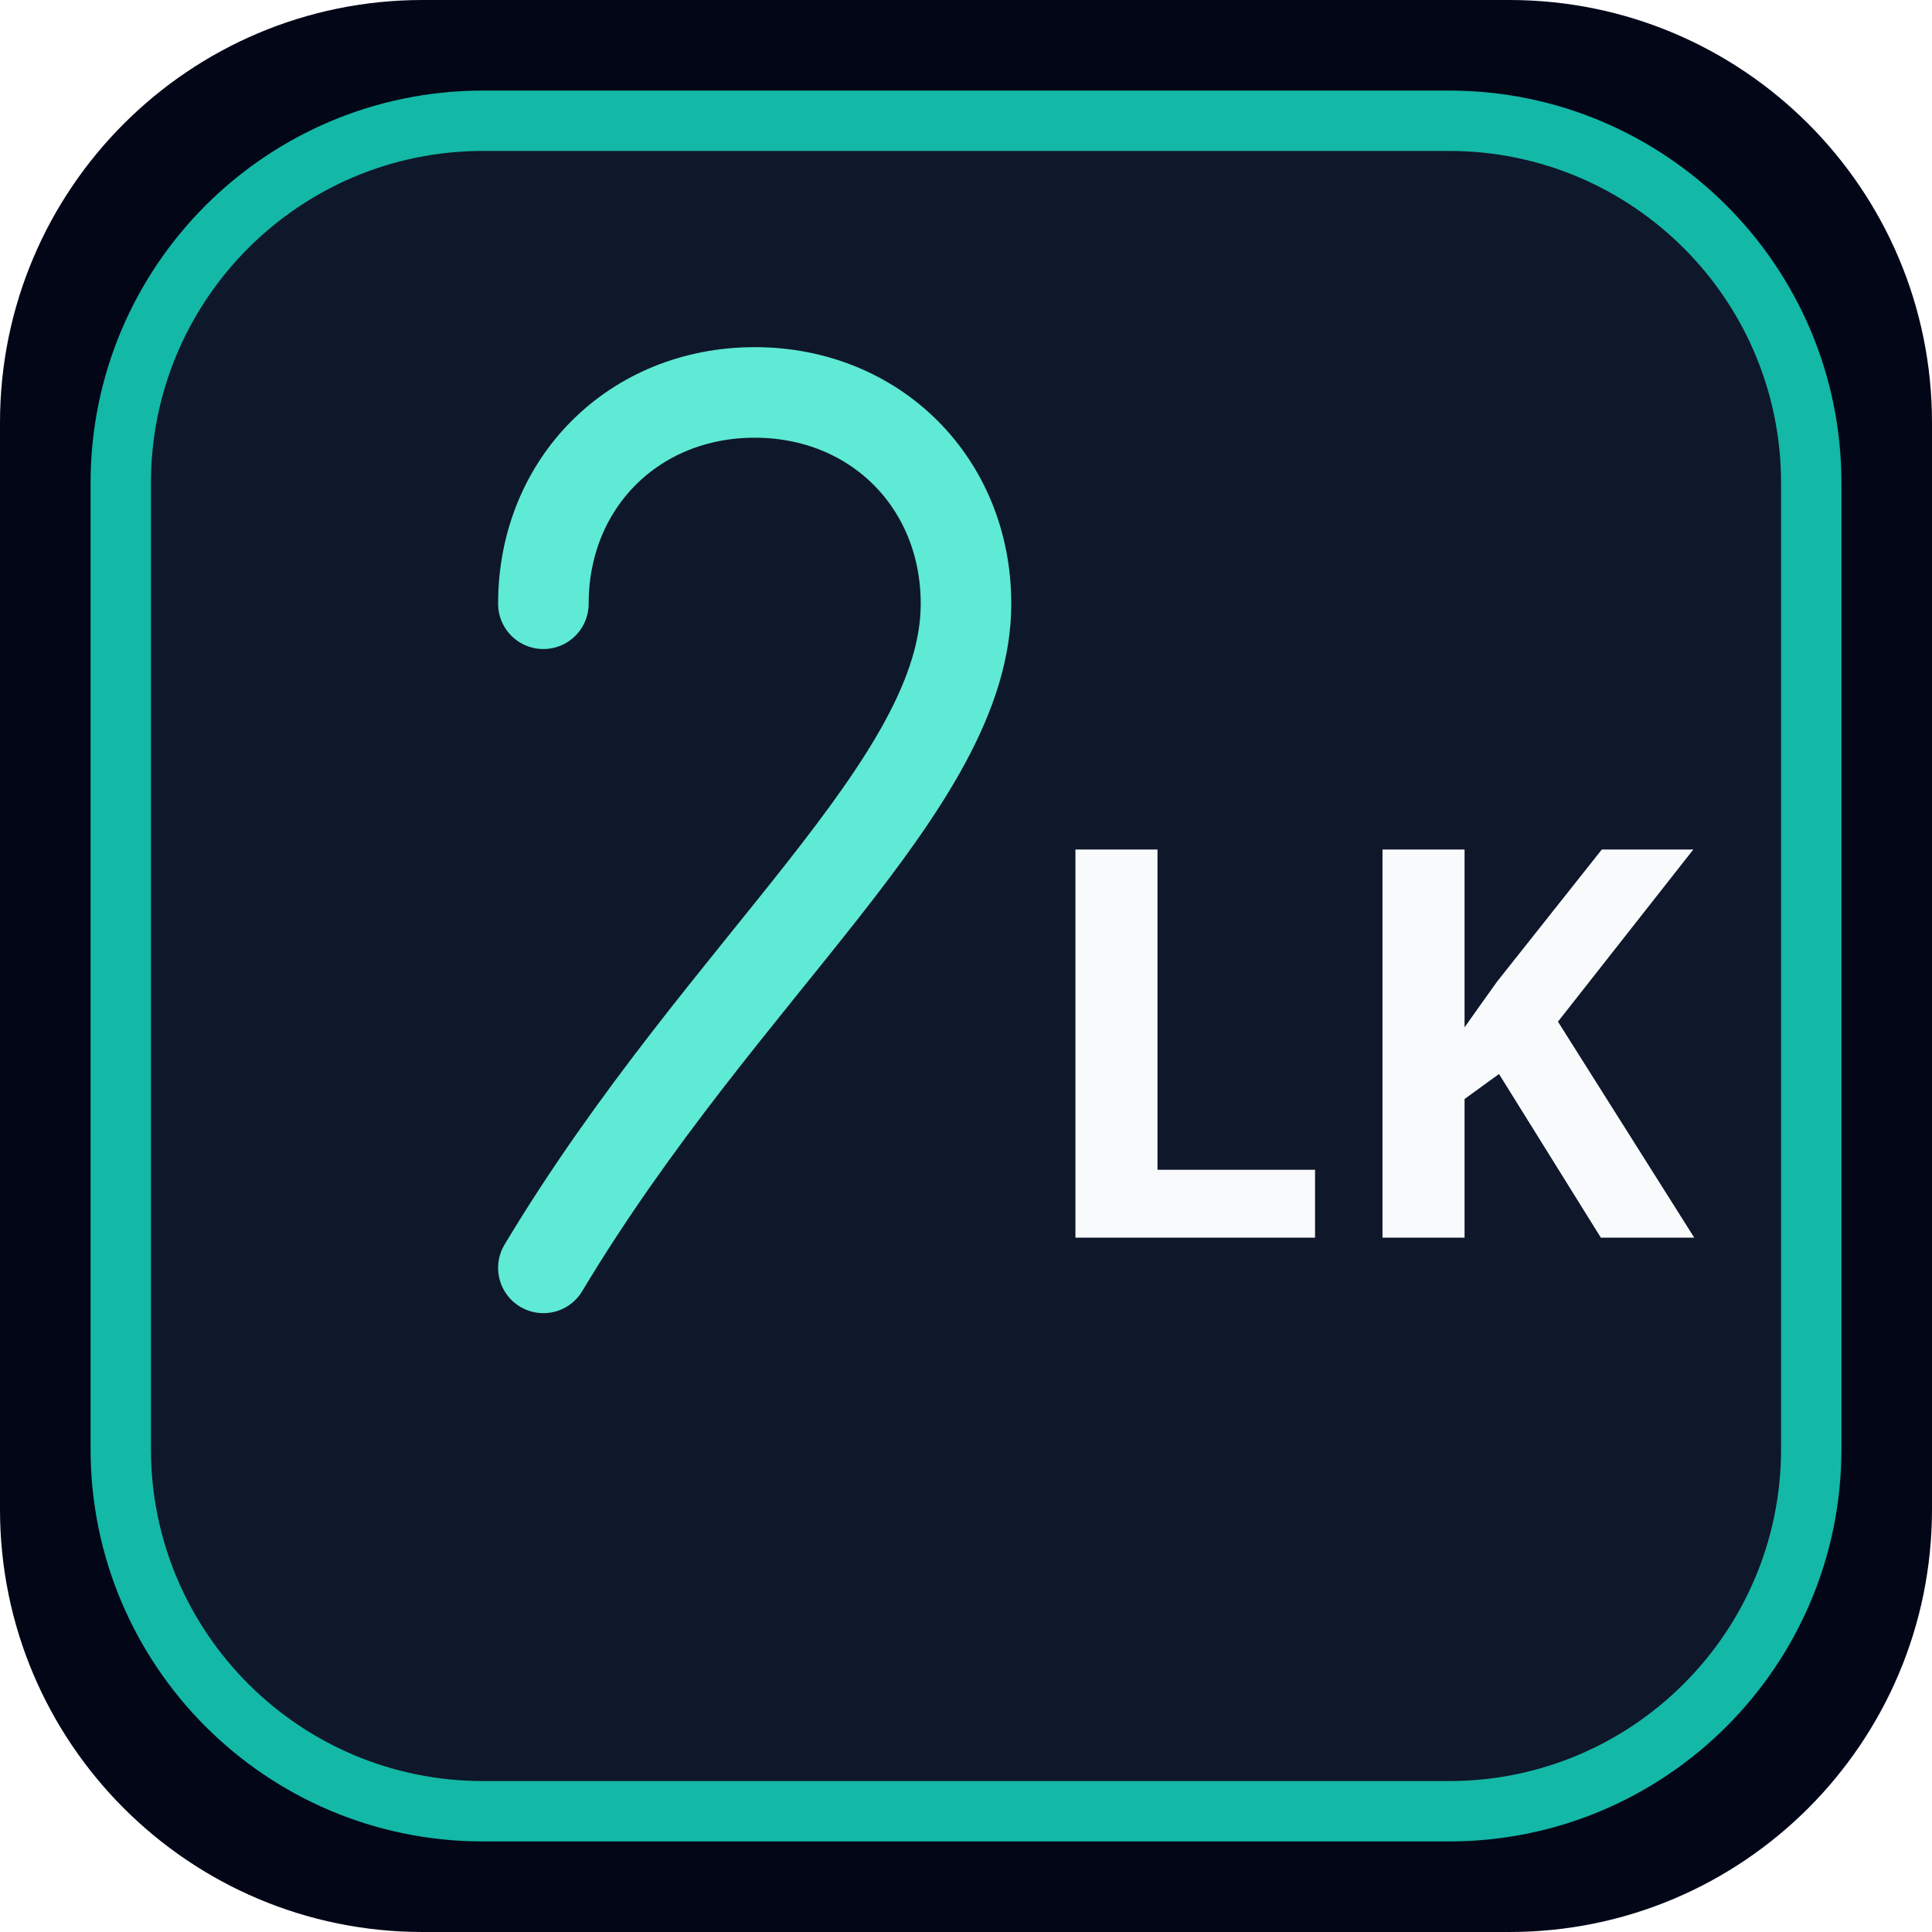
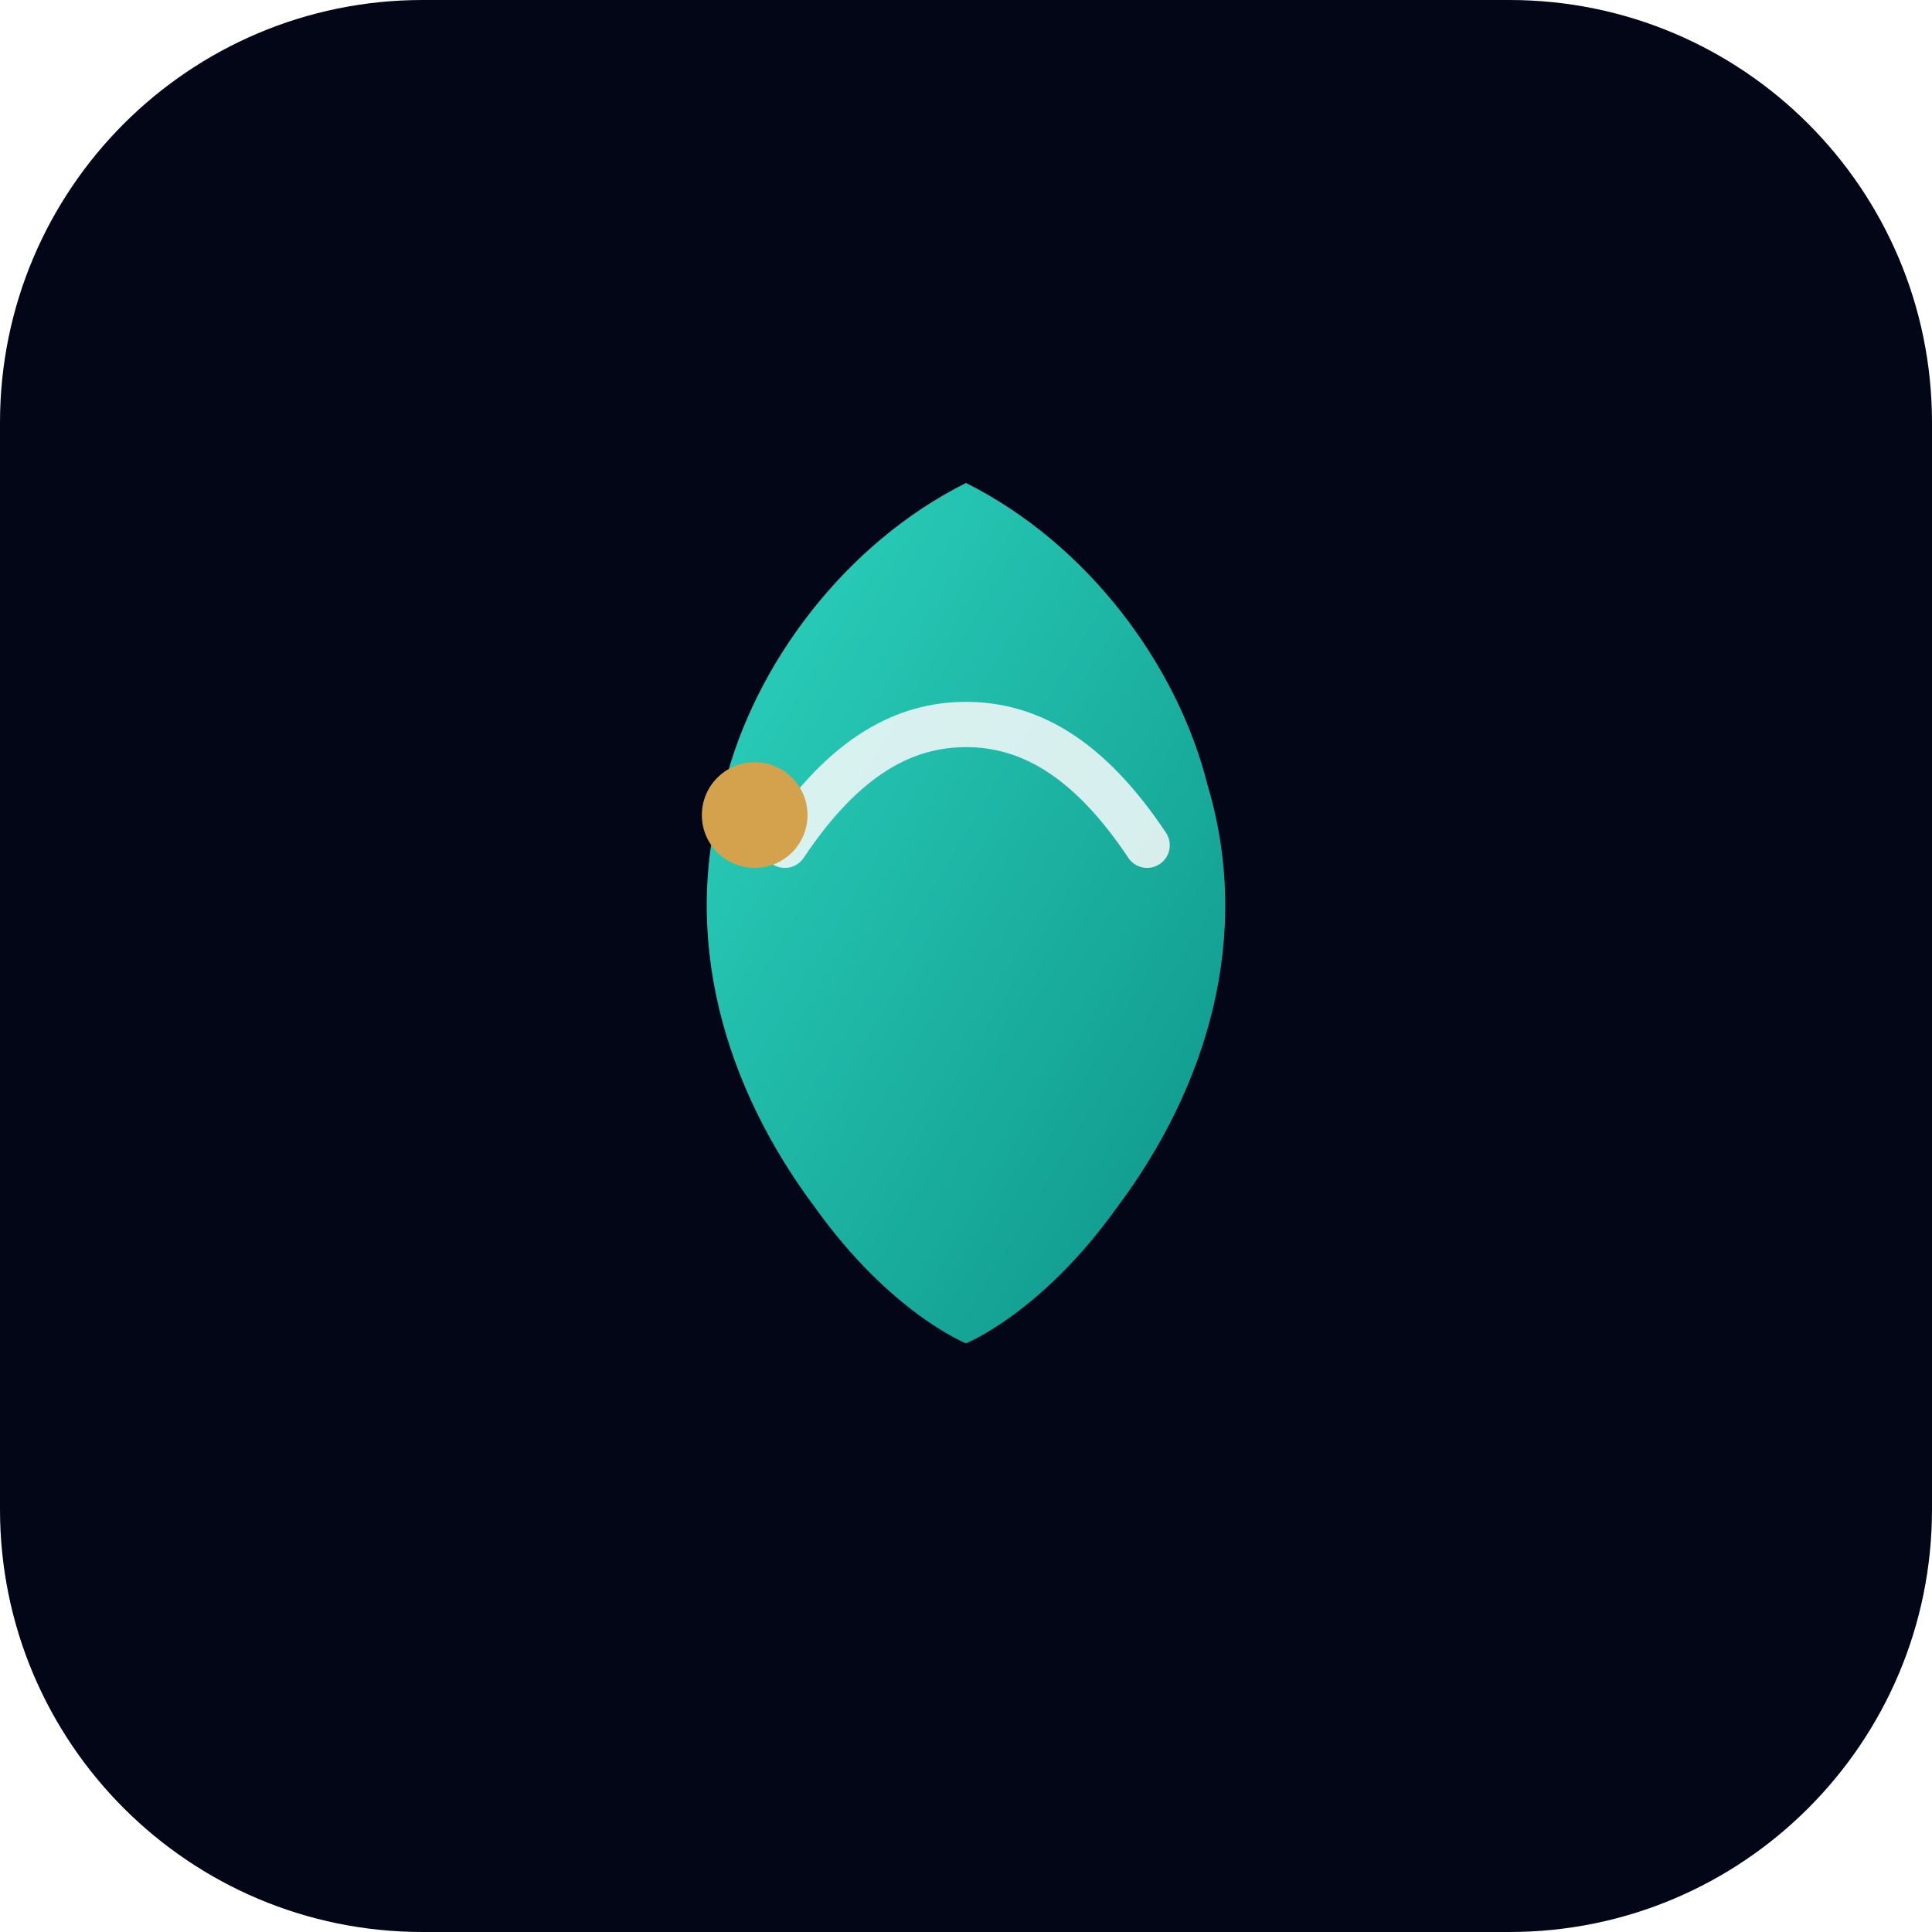
<svg xmlns="http://www.w3.org/2000/svg" viewBox="0 0 64 64" role="img" aria-label="Lankawa">
+   <defs>
+     <linearGradient id="lk-teal-grad" x1="0%" y1="0%" x2="100%" y2="100%">
+       <stop offset="0%" stop-color="#2dd4bf" />
+       <stop offset="100%" stop-color="#0d9488" />
+     </linearGradient>
+   </defs>
  <rect width="64" height="64" rx="14" fill="#020617" />
-   <rect x="4" y="4" width="56" height="56" rx="12" fill="#0f172a" stroke="#14b8a6" stroke-width="2" />
-   <path d="M18 42c6-10 14-16 14-22 0-4-3-7-7-7s-7 3-7 7" fill="none" stroke="#5eead4" stroke-width="3" stroke-linecap="round" />
-   <text x="34" y="41" font-family="ui-sans-serif, system-ui, sans-serif" font-size="18" font-weight="700" fill="#f8fafc">LK</text>
+   <g transform="translate(16, 12) scale(1)">
+     <path d="M16 4c-4 2-7 6-8 10-1.5 5 0 10 3 14 2.5 3.5 5 4.5 5 4.5s2.5-1 5-4.5c3-4 4.5-9 3-14-1-4-4-8-8-10z" fill="url(#lk-teal-grad)" />
+     <path d="M10 16c2-3 4-4 6-4s4 1 6 4" fill="none" stroke="#f8fafc" stroke-width="1.5" stroke-linecap="round" opacity="0.85" />
+     <circle cx="9" cy="15" r="1.75" fill="#d4a24c" />
+   </g>
</svg>
